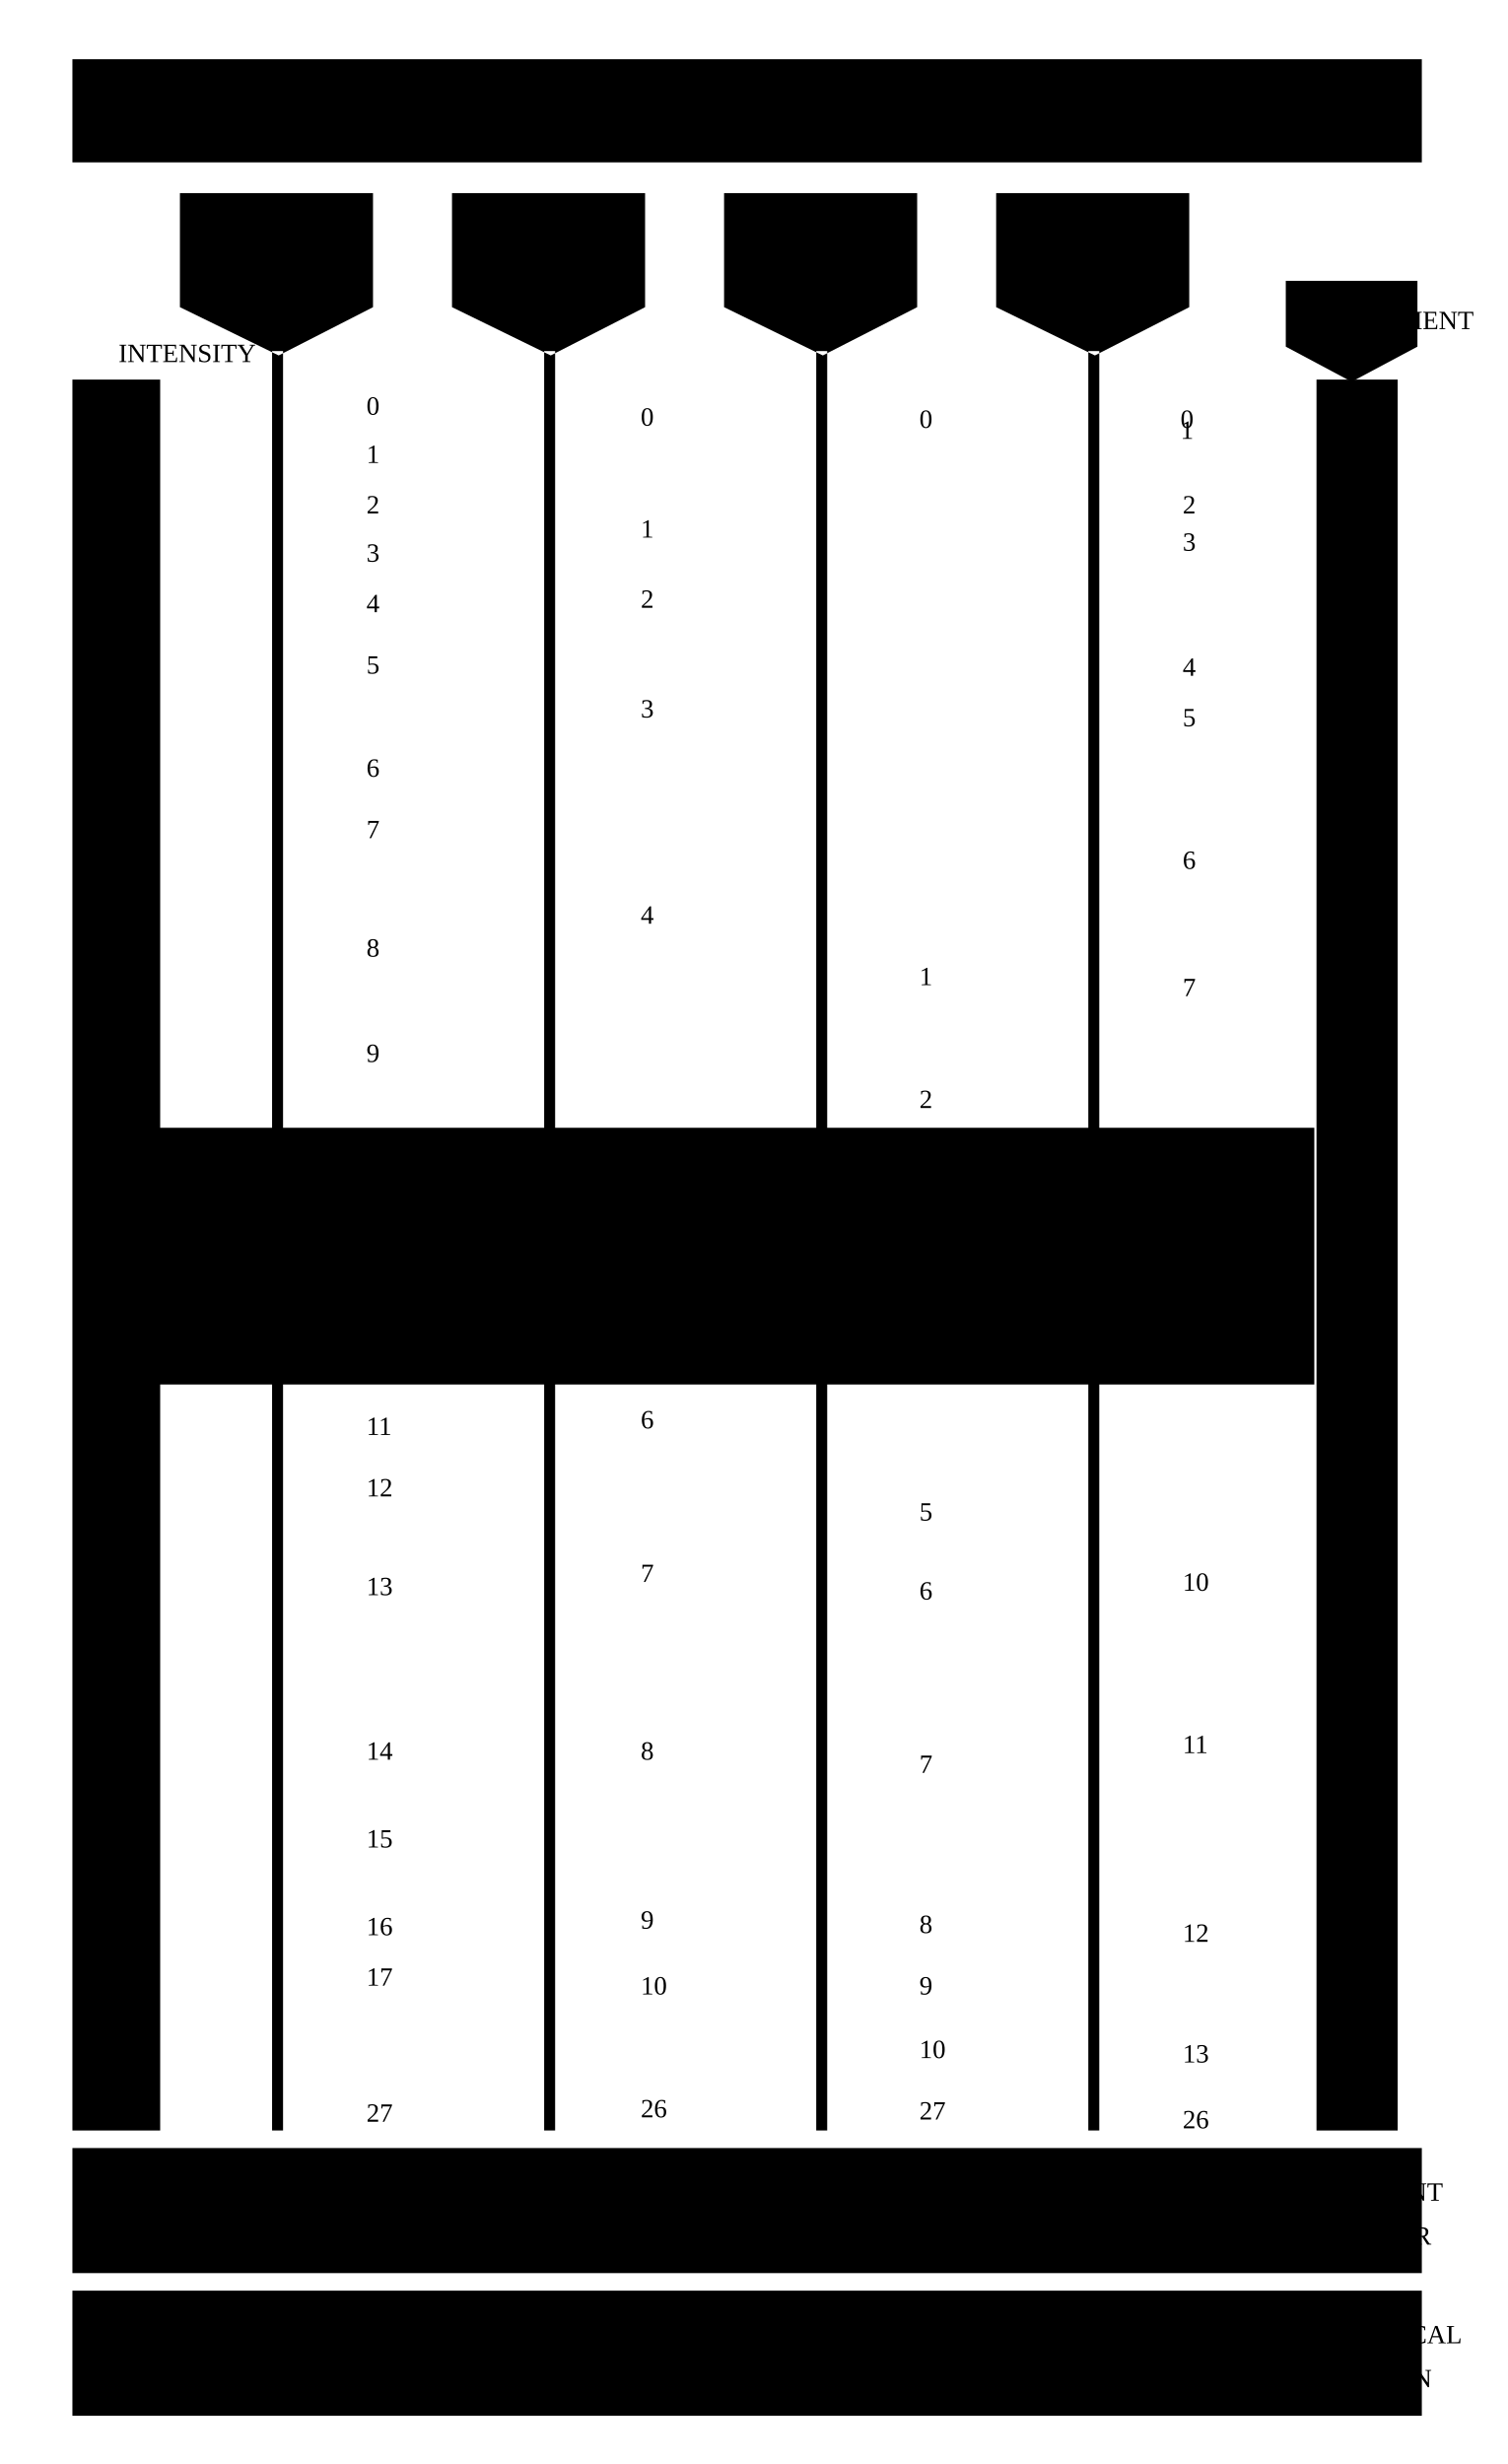
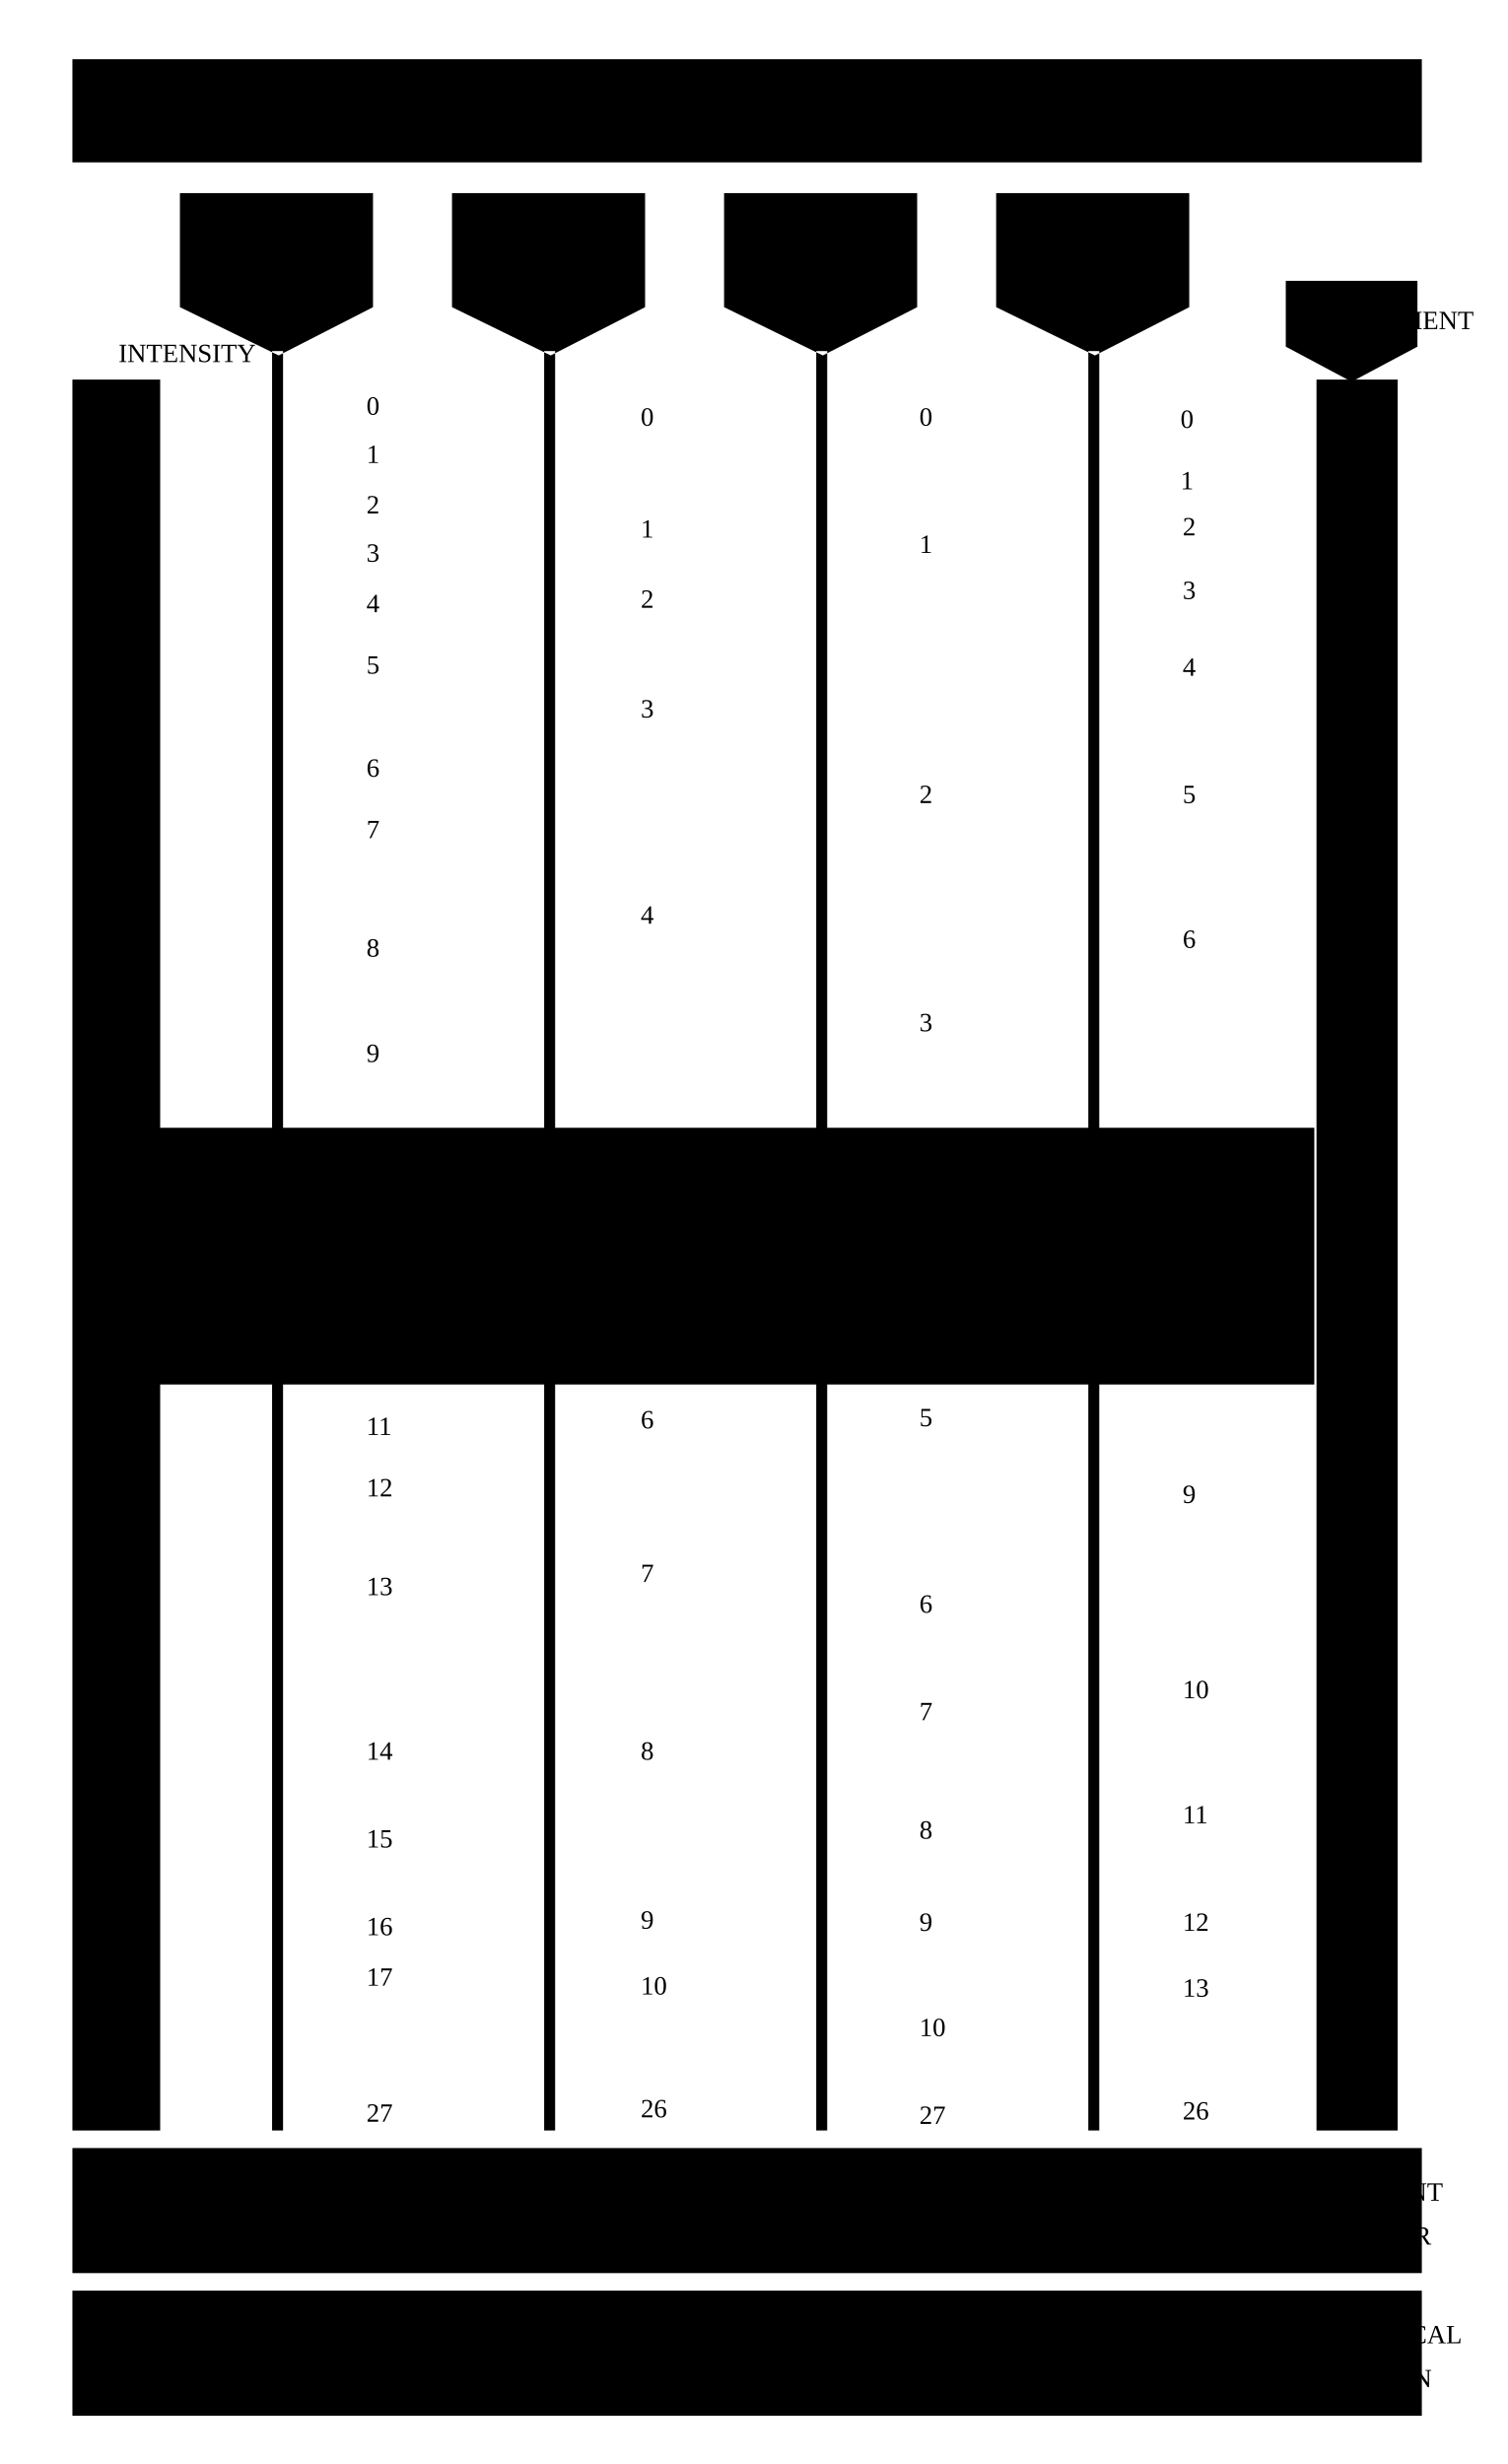
<svg xmlns="http://www.w3.org/2000/svg" viewBox="0 0 687 1123" version="1.1">
  <g>
    <g class="box">
      <path class="midpool" d="     M 72 514     l 527 0     l 0 117     l -527 0     Z" />
      <path d="     M 33 27     l 615 0     l 0 47     l -615 0     Z" />
      <path d="     M 33 173     l 0 798     l 40 0     l 0 -798     Z" />
      <path d="     M 600 173     l 0 798     l 37 0     l 0 -798     Z" />
      <path d="     M 586 128     l 60 0     l 0 30     l -30 16     l -30 -16      Z" />
      <path d="     M 33 979     l 615 0     l 0 57     l -615 0     Z" />
      <path class="gap" d="     M 70 984     l 112 0     l 0 47     l -112 0     Z" />
      <path class="gap" d="     M 196 984     l 112 0     l 0 47     l -112 0     Z" />
      <path class="gap" d="     M 319 984     l 112 0     l 0 47     l -112 0     Z" />
      <path class="gap" d="     M 442 984     l 112 0     l 0 47     l -112 0     Z" />
      <path d="     M 33 1044     l 615 0     l 0 57     l -615 0     Z" />
      <path class="gap" d="     M 70 1049     l 484 0     l 0 45     l -482 0     Z" />
    </g>
    <g class="dim">
      <path d="     M 82 88     l 88 0     l 0 52     l -43 22     l -45 -22     Z     M 124 160     l 0 811     l 5 0     l 0 -811     Z" />
      <path d="     M 206 88     l 88 0     l 0 52     l -43 22     l -45 -22     Z     M 248 160     l 0 811     l 5 0     l 0 -811     Z" />
      <path d="     M 330 88     l 88 0     l 0 52     l -43 22     l -45 -22     Z     M 372 160     l 0 811     l 5 0     l 0 -811     Z" />
      <path d="     M 454 88     l 88 0     l 0 52     l -43 22     l -45 -22     Z     M 496 160     l 0 811     l 5 0     l 0 -811     Z" />
    </g>
    <g class="indicators">
      <text class="indicator D segment-7" x="167" y="189">0</text>
      <text class="indicator D segment-7" x="167" y="211">1</text>
      <text class="indicator D segment-7" x="167" y="234">2</text>
      <text class="indicator D segment-7" x="167" y="256">3</text>
      <text class="indicator D segment-7" x="167" y="279">4</text>
      <text class="indicator D segment-6" x="167" y="307">5</text>
      <text class="indicator D segment-6" x="167" y="354">6</text>
      <text class="indicator D segment-6" x="167" y="382">7</text>
      <text class="indicator D segment-5" x="167" y="436">8</text>
      <text class="indicator D segment-5" x="167" y="484">9</text>
      <text class="indicator D segment-4" x="167" y="606">10</text>
      <text class="indicator D segment-3" x="167" y="654">11</text>
      <text class="indicator D segment-3" x="167" y="682">12</text>
      <text class="indicator D segment-3" x="167" y="727">13</text>
      <text class="indicator D segment-2" x="167" y="802">14</text>
      <text class="indicator D segment-2" x="167" y="842">15</text>
      <text class="indicator D segment-1" x="167" y="882">16</text>
      <text class="indicator D segment-1" x="167" y="905">17</text>
      <text class="indicator D segment-1" x="167" y="967">27</text>
      <text class="indicator i segment-7" x="292" y="194">0</text>
      <text class="indicator i segment-7" x="292" y="245">1</text>
      <text class="indicator i segment-7" x="292" y="277">2</text>
      <text class="indicator i segment-6" x="292" y="327">3</text>
      <text class="indicator i segment-5" x="292" y="421">4</text>
      <text class="indicator i segment-4" x="292" y="535">5</text>
      <text class="indicator i segment-3" x="292" y="651">6</text>
      <text class="indicator i segment-3" x="292" y="721">7</text>
      <text class="indicator i segment-2" x="292" y="802">8</text>
      <text class="indicator i segment-1" x="292" y="879">9</text>
      <text class="indicator i segment-1" x="292" y="909">10</text>
      <text class="indicator i segment-1" x="292" y="965">26</text>
-       <text class="indicator S segment-7" x="419" y="195">0</text>
-       <text class="indicator S segment-7" x="419" y="449">1</text>
-       <text class="indicator S segment-6" x="419" y="505">2</text>
-       <text class="indicator S segment-5" x="419" y="564">3</text>
-       <text class="indicator S segment-4" x="419" y="623">4</text>
-       <text class="indicator S segment-3" x="419" y="693">5</text>
-       <text class="indicator S segment-3" x="419" y="729">6</text>
-       <text class="indicator S segment-2" x="419" y="808">7</text>
-       <text class="indicator S segment-2" x="419" y="881">8</text>
-       <text class="indicator S segment-1" x="419" y="909">9</text>
-       <text class="indicator S segment-1" x="419" y="938">10</text>
-       <text class="indicator S segment-1" x="419" y="966">27</text>
+       <text class="indicator S segment-7" x="419" y="194">0</text>
+       <text class="indicator S segment-7" x="419" y="252">1</text>
+       <text class="indicator S segment-6" x="419" y="366">2</text>
+       <text class="indicator S segment-5" x="419" y="470">3</text>
+       <text class="indicator S segment-4" x="419" y="556">4</text>
+       <text class="indicator S segment-3" x="419" y="650">5</text>
+       <text class="indicator S segment-3" x="419" y="735">6</text>
+       <text class="indicator S segment-2" x="419" y="784">7</text>
+       <text class="indicator S segment-2" x="419" y="838">8</text>
+       <text class="indicator S segment-1" x="419" y="880">9</text>
+       <text class="indicator S segment-1" x="419" y="928">10</text>
+       <text class="indicator S segment-1" x="419" y="968">27</text>
      <text class="indicator C segment-7" x="538" y="195">0</text>
-       <text class="indicator C segment-7" x="538" y="200">1</text>
-       <text class="indicator C segment-7" x="539" y="234">2</text>
-       <text class="indicator C segment-7" x="539" y="251">3</text>
+       <text class="indicator C segment-7" x="538" y="223">1</text>
+       <text class="indicator C segment-7" x="539" y="244">2</text>
+       <text class="indicator C segment-7" x="539" y="273">3</text>
      <text class="indicator C segment-6" x="539" y="308">4</text>
-       <text class="indicator C segment-6" x="539" y="331">5</text>
-       <text class="indicator C segment-5" x="539" y="396">6</text>
-       <text class="indicator C segment-4" x="539" y="454">7</text>
-       <text class="indicator C segment-4" x="539" y="541">8</text>
-       <text class="indicator C segment-3" x="539" y="627">9</text>
-       <text class="indicator C segment-2" x="539" y="725">10</text>
-       <text class="indicator C segment-2" x="539" y="799">11</text>
-       <text class="indicator C segment-1" x="539" y="885">12</text>
-       <text class="indicator C segment-1" x="539" y="940">13</text>
-       <text class="indicator C segment-1" x="539" y="970">26</text>
+       <text class="indicator C segment-6" x="539" y="366">5</text>
+       <text class="indicator C segment-5" x="539" y="432">6</text>
+       <text class="indicator C segment-4" x="539" y="536">7</text>
+       <text class="indicator C segment-4" x="539" y="606">8</text>
+       <text class="indicator C segment-3" x="539" y="685">9</text>
+       <text class="indicator C segment-2" x="539" y="774">10</text>
+       <text class="indicator C segment-2" x="539" y="831">11</text>
+       <text class="indicator C segment-1" x="539" y="880">12</text>
+       <text class="indicator C segment-1" x="539" y="910">13</text>
+       <text class="indicator C segment-1" x="539" y="966">26</text>
    </g>
  </g>
  <g class="label">
    <text class="label segment" x="620" y="242">7</text>
    <text class="label segment" x="620" y="355">6</text>
    <text class="label segment" x="620" y="471">5</text>
    <text class="label segment" x="620" y="584">4</text>
    <text class="label segment" x="620" y="700">3</text>
    <text class="label segment" x="620" y="824">2</text>
    <text class="label segment" x="620" y="934">1</text>
    <text class="label intensity" x="52" y="195">28</text>
    <text class="label intensity" x="52" y="223">27</text>
    <text class="label intensity" x="52" y="252">26</text>
    <text class="label intensity" x="52" y="280">25</text>
    <text class="label intensity" x="52" y="309">24</text>
    <text class="label intensity" x="52" y="338">23</text>
    <text class="label intensity" x="52" y="366">22</text>
    <text class="label intensity" x="52" y="395">21</text>
    <text class="label intensity" x="52" y="423">20</text>
    <text class="label intensity" x="52" y="452">19</text>
    <text class="label intensity" x="52" y="481">18</text>
    <text class="label intensity" x="52" y="509">17</text>
    <text class="label intensity" x="52" y="538">16</text>
    <text class="label intensity" x="52" y="566">15</text>
    <text class="label intensity" x="52" y="595">14</text>
    <text class="label intensity" x="52" y="624">13</text>
    <text class="label intensity" x="52" y="652">12</text>
    <text class="label intensity" x="52" y="681">11</text>
    <text class="label intensity" x="52" y="709">10</text>
    <text class="label intensity" x="52" y="738">9</text>
    <text class="label intensity" x="52" y="767">8</text>
    <text class="label intensity" x="52" y="795">7</text>
    <text class="label intensity" x="52" y="824">6</text>
    <text class="label intensity" x="52" y="852">5</text>
    <text class="label intensity" x="52" y="881">4</text>
    <text class="label intensity" x="52" y="910">3</text>
    <text class="label intensity" x="52" y="938">2</text>
    <text class="label intensity" x="52" y="967">1</text>
    <text class="label disc D" x="129" y="143">D</text>
    <text class="label disc i" x="249" y="143">i</text>
    <text class="label disc S" x="374" y="143">S</text>
    <text class="label disc C" x="498" y="143">C</text>
    <text class="label header" x="344" y="65">GRAPH II</text>
    <text class="header intensity" x="54" y="165">INTENSITY</text>
    <text class="header segment" x="615" y="150">SEGMENT</text>
    <text class="label gaplabel" x="601" y="1003">SEGMENT</text>
    <text class="label gaplabel" x="601" y="1023">NUMBER</text>
    <text class="label gaplabel" x="601" y="1068">CLASSICAL</text>
    <text class="label gaplabel" x="601" y="1088">PATTERN</text>
    <line stroke-dasharray="5,5" x1="73" x2="601" y1="285" y2="285" />
    <line stroke-dasharray="5,5" x1="73" x2="601" y1="400" y2="400" />
    <line stroke-dasharray="5,5" x1="73" x2="601" y1="515" y2="515" />
    <line stroke-dasharray="5,5" x1="73" x2="601" y1="630" y2="630" />
    <line stroke-dasharray="5,5" x1="73" x2="601" y1="745" y2="745" />
    <line stroke-dasharray="5,5" x1="73" x2="601" y1="859" y2="859" />
  </g>
  <g class="result">
    <text x="129" y="1022" class="sn dim-D">0</text>
    <text x="249" y="1022" class="sn dim-i">0</text>
    <text x="374" y="1022" class="sn dim-S">0</text>
    <text x="498" y="1022" class="sn dim-C">0</text>
    <text class="cp" x="313" y="1086">Pattern</text>
  </g>
</svg>
